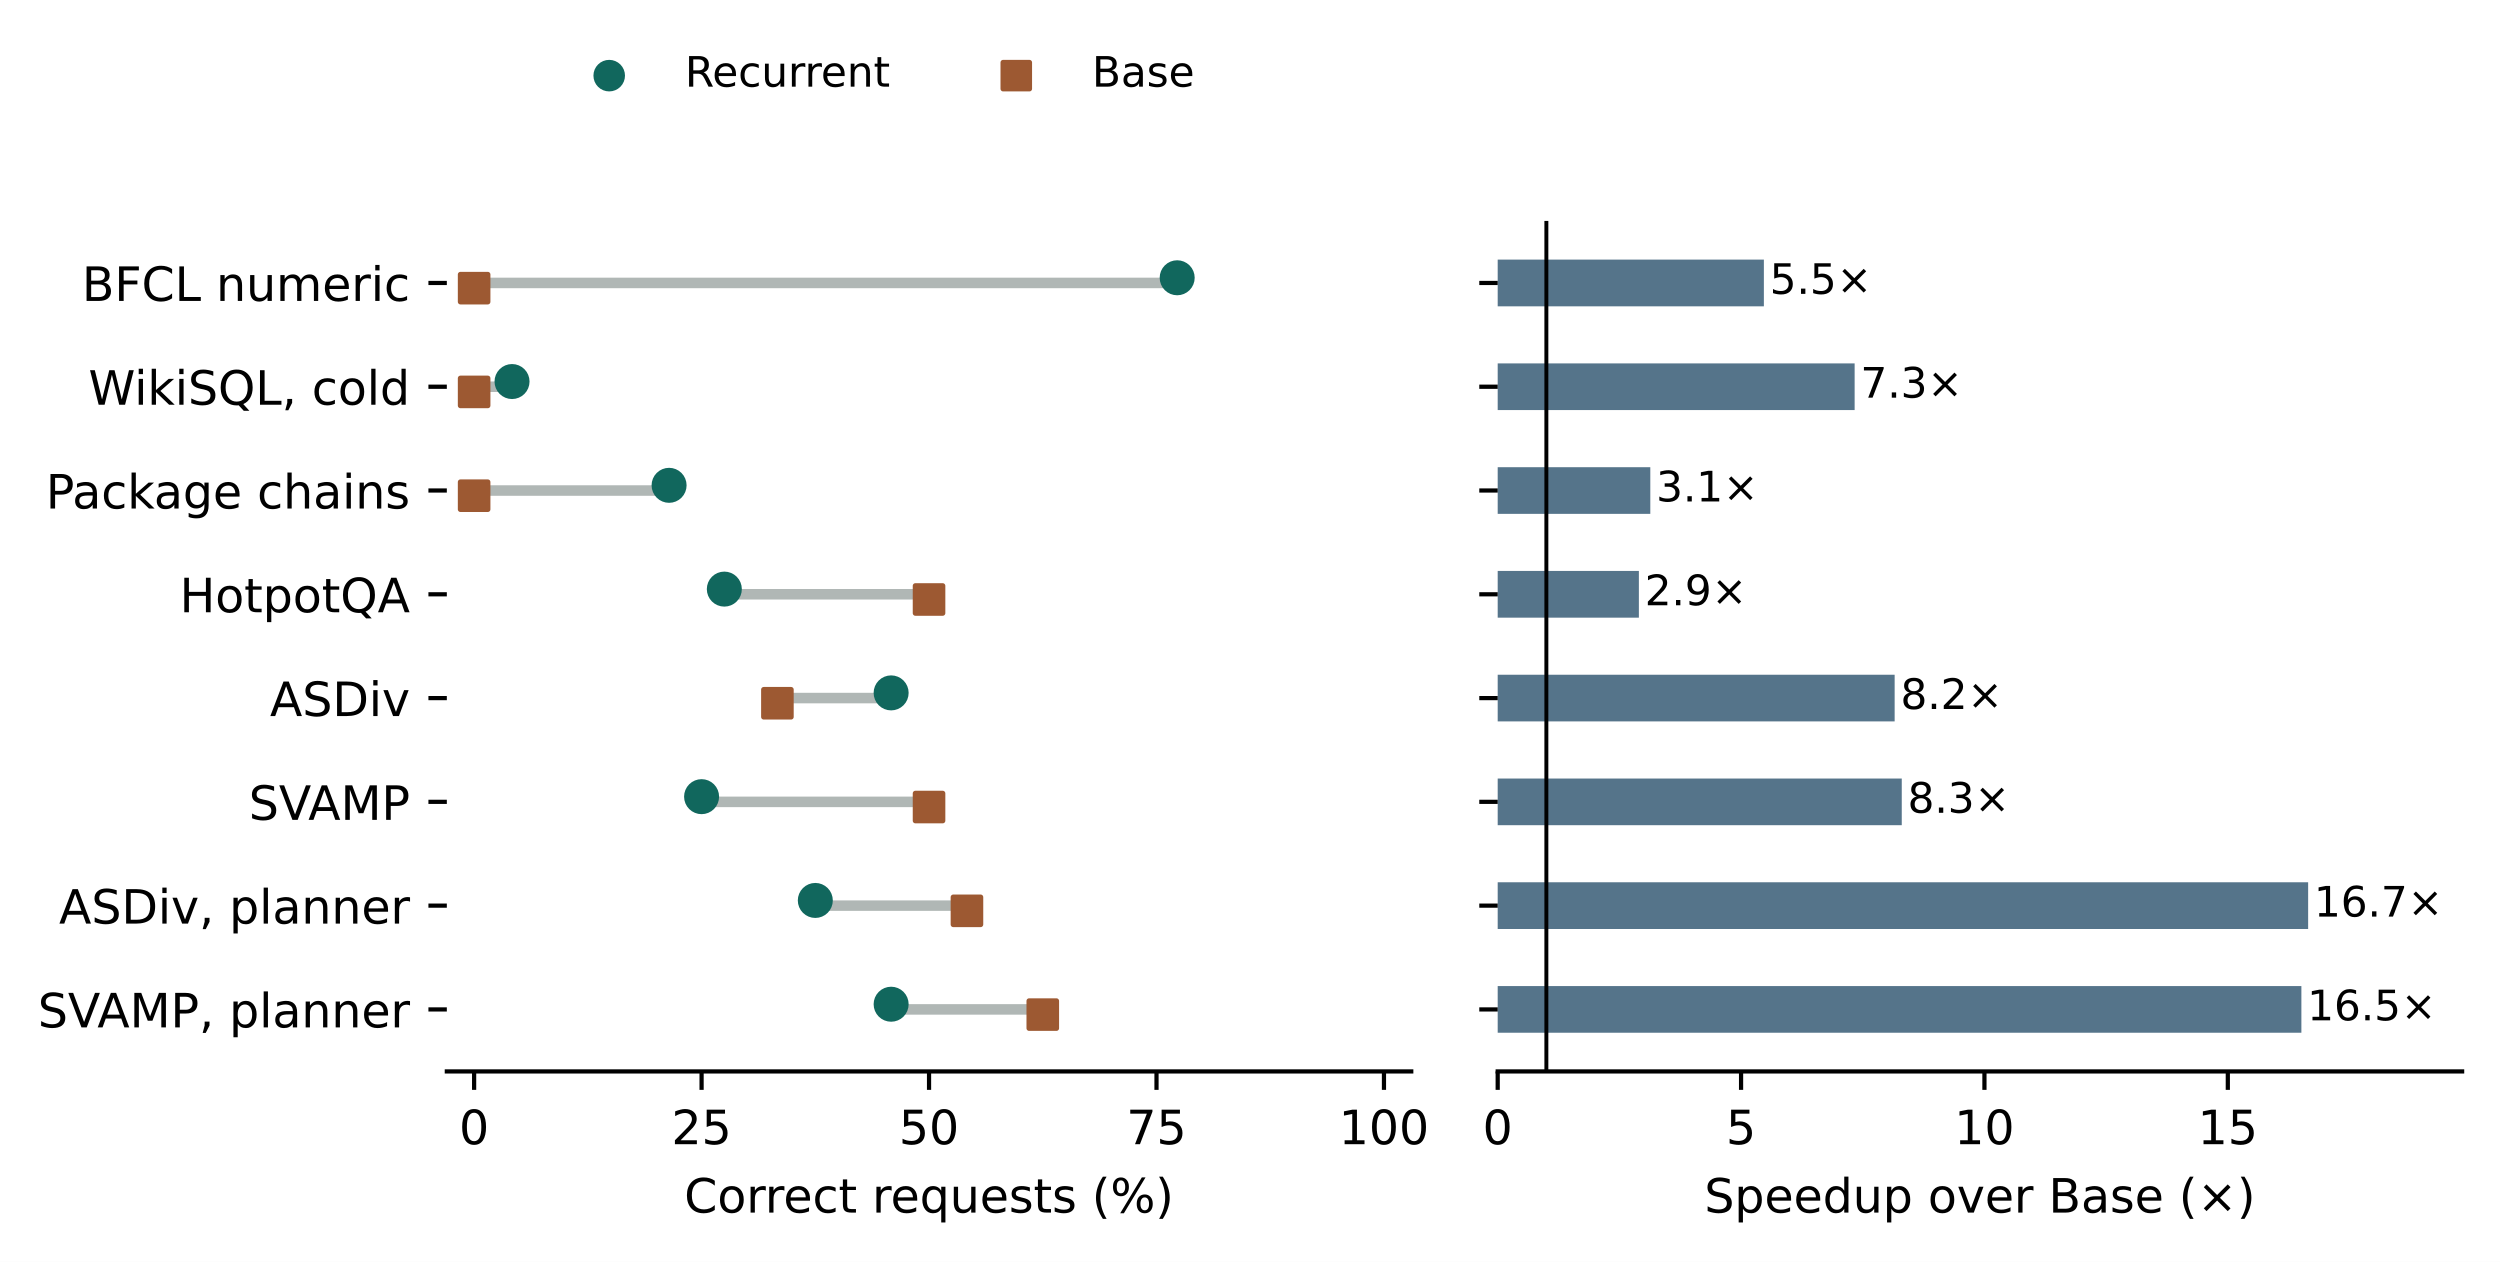
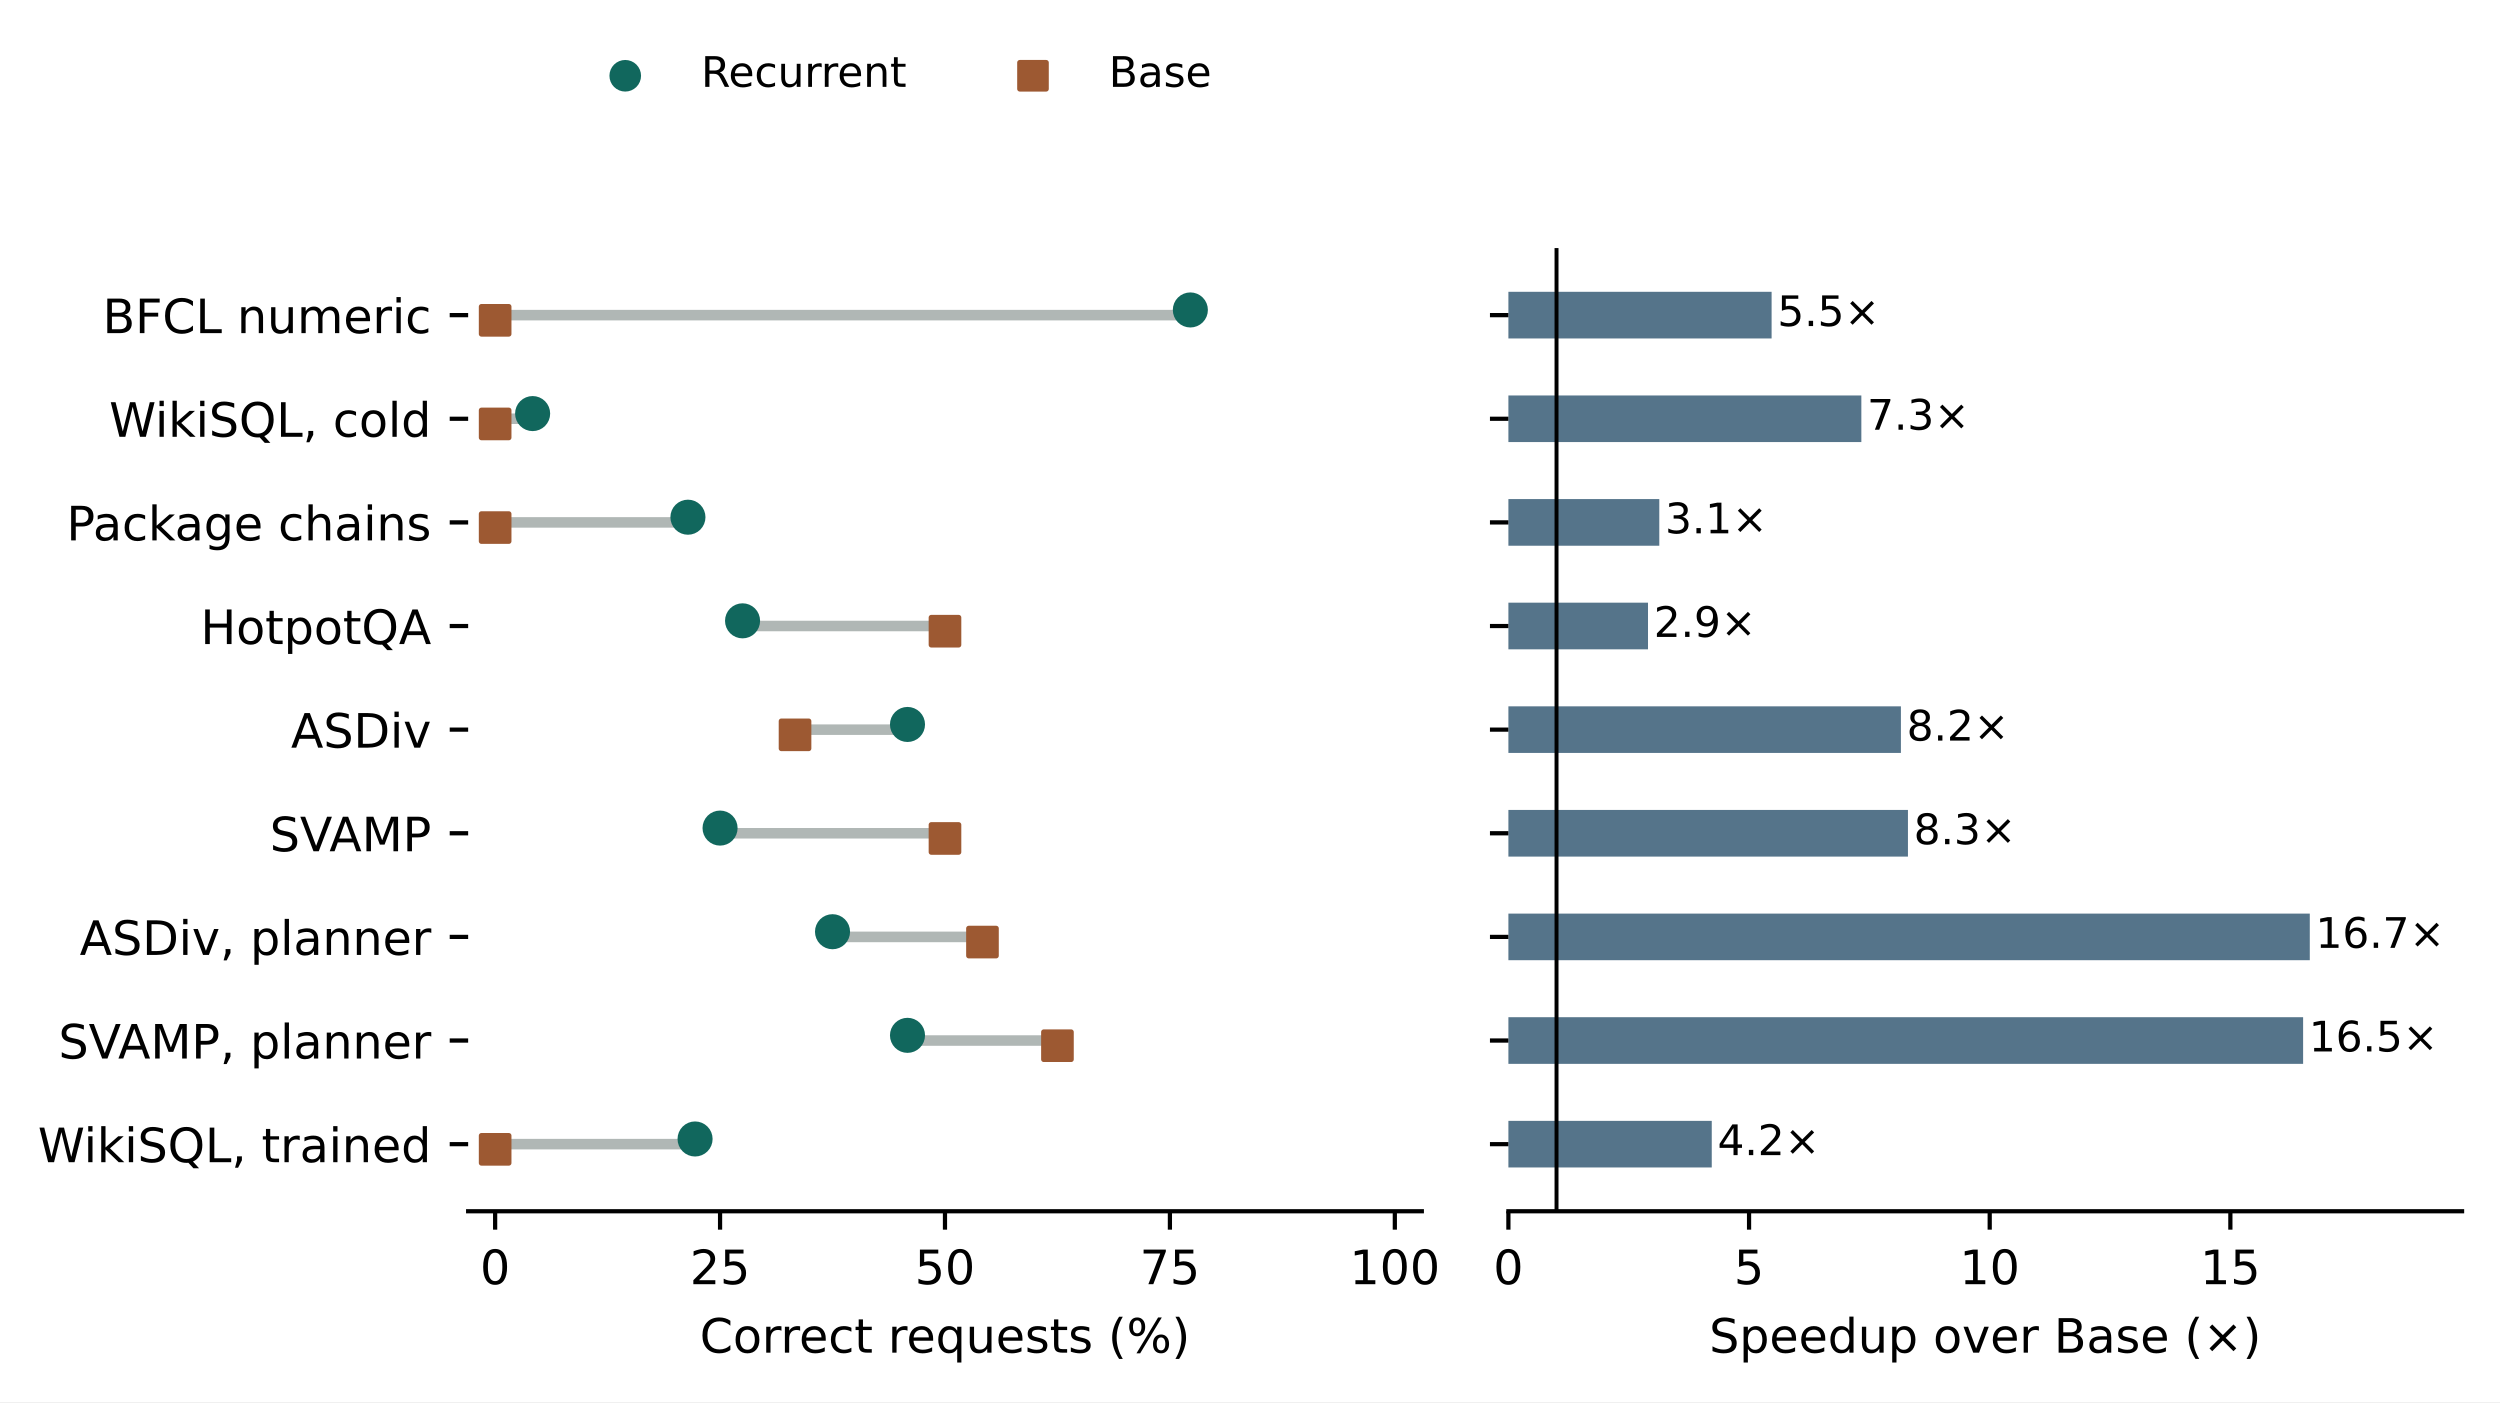
- <svg xmlns="http://www.w3.org/2000/svg" xmlns:xlink="http://www.w3.org/1999/xlink" width="475.232pt" height="239.87pt" viewBox="0 0 475.232 239.87" version="1.1">
+ <svg xmlns="http://www.w3.org/2000/svg" xmlns:xlink="http://www.w3.org/1999/xlink" width="474.448pt" height="266.072pt" viewBox="0 0 474.448 266.072" version="1.1">
  <defs>
    <style type="text/css">*{stroke-linejoin: round; stroke-linecap: butt}</style>
  </defs>
  <g id="figure_1">
    <g id="patch_1">
-       <path d="M 0 239.87  L 475.232 239.87  L 475.232 0  L 0 0  z " style="fill: #ffffff" />
+       <path d="M 0 266.072  L 474.448 266.072  L 474.448 0  L 0 0  z " style="fill: #ffffff" />
    </g>
    <g id="axes_1">
      <g id="patch_2">
-         <path d="M 84.939 203.67  L 268.27 203.67  L 268.27 42.001  L 84.939 42.001  z " style="fill: #ffffff" />
+         <path d="M 88.845 229.871  L 269.831 229.871  L 269.831 47.072  L 88.845 47.072  z " style="fill: #ffffff" />
      </g>
      <g id="PathCollection_1" />
      <g id="PathCollection_2" />
      <g id="matplotlib.axis_1">
        <g id="xtick_1">
          <g id="line2d_1">
            <defs>
              <path id="m80cf2e9eaa" d="M 0 0  L 0 3.5  " style="stroke: #000000; stroke-width: 0.8" />
            </defs>
            <g>
-               <use xlink:href="#m80cf2e9eaa" x="90.127" y="203.67" style="stroke: #000000; stroke-width: 0.8" />
+               <use xlink:href="#m80cf2e9eaa" x="93.967" y="229.871" style="stroke: #000000; stroke-width: 0.8" />
            </g>
          </g>
          <g id="text_1">
-             <text style="font-size: 9px; font-family: 'DejaVu Sans'; text-anchor: middle" x="90.127" y="217.508" transform="rotate(-0 90.12722 217.5076)">0</text>
+             <text style="font-size: 9px; font-family: 'DejaVu Sans'; text-anchor: middle" x="93.967" y="243.709" transform="rotate(-0 93.9674 243.7088)">0</text>
          </g>
        </g>
        <g id="xtick_2">
          <g id="line2d_2">
            <g>
-               <use xlink:href="#m80cf2e9eaa" x="133.366" y="203.67" style="stroke: #000000; stroke-width: 0.8" />
+               <use xlink:href="#m80cf2e9eaa" x="136.653" y="229.871" style="stroke: #000000; stroke-width: 0.8" />
            </g>
          </g>
          <g id="text_2">
-             <text style="font-size: 9px; font-family: 'DejaVu Sans'; text-anchor: middle" x="133.366" y="217.508" transform="rotate(-0 133.3658 217.5076)">25</text>
+             <text style="font-size: 9px; font-family: 'DejaVu Sans'; text-anchor: middle" x="136.653" y="243.709" transform="rotate(-0 136.6528 243.7088)">25</text>
          </g>
        </g>
        <g id="xtick_3">
          <g id="line2d_3">
            <g>
-               <use xlink:href="#m80cf2e9eaa" x="176.604" y="203.67" style="stroke: #000000; stroke-width: 0.8" />
+               <use xlink:href="#m80cf2e9eaa" x="179.338" y="229.871" style="stroke: #000000; stroke-width: 0.8" />
            </g>
          </g>
          <g id="text_3">
-             <text style="font-size: 9px; font-family: 'DejaVu Sans'; text-anchor: middle" x="176.604" y="217.508" transform="rotate(-0 176.6044 217.5076)">50</text>
+             <text style="font-size: 9px; font-family: 'DejaVu Sans'; text-anchor: middle" x="179.338" y="243.709" transform="rotate(-0 179.3382 243.7088)">50</text>
          </g>
        </g>
        <g id="xtick_4">
          <g id="line2d_4">
            <g>
-               <use xlink:href="#m80cf2e9eaa" x="219.843" y="203.67" style="stroke: #000000; stroke-width: 0.8" />
+               <use xlink:href="#m80cf2e9eaa" x="222.024" y="229.871" style="stroke: #000000; stroke-width: 0.8" />
            </g>
          </g>
          <g id="text_4">
-             <text style="font-size: 9px; font-family: 'DejaVu Sans'; text-anchor: middle" x="219.843" y="217.508" transform="rotate(-0 219.843 217.5076)">75</text>
+             <text style="font-size: 9px; font-family: 'DejaVu Sans'; text-anchor: middle" x="222.024" y="243.709" transform="rotate(-0 222.0235 243.7088)">75</text>
          </g>
        </g>
        <g id="xtick_5">
          <g id="line2d_5">
            <g>
-               <use xlink:href="#m80cf2e9eaa" x="263.082" y="203.67" style="stroke: #000000; stroke-width: 0.8" />
+               <use xlink:href="#m80cf2e9eaa" x="264.709" y="229.871" style="stroke: #000000; stroke-width: 0.8" />
            </g>
          </g>
          <g id="text_5">
-             <text style="font-size: 9px; font-family: 'DejaVu Sans'; text-anchor: middle" x="263.082" y="217.508" transform="rotate(-0 263.0816 217.5076)">100</text>
+             <text style="font-size: 9px; font-family: 'DejaVu Sans'; text-anchor: middle" x="264.709" y="243.709" transform="rotate(-0 264.7089 243.7088)">100</text>
          </g>
        </g>
        <g id="text_6">
-           <text style="font-size: 9px; font-family: 'DejaVu Sans'; text-anchor: middle" x="176.604" y="230.508" transform="rotate(-0 176.6044 230.5076)">Correct requests (%)</text>
+           <text style="font-size: 9px; font-family: 'DejaVu Sans'; text-anchor: middle" x="179.338" y="256.709" transform="rotate(-0 179.3382 256.7088)">Correct requests (%)</text>
        </g>
      </g>
      <g id="matplotlib.axis_2">
        <g id="ytick_1">
          <g id="line2d_6">
            <defs>
              <path id="m7516edb244" d="M 0 0  L -3.5 0  " style="stroke: #000000; stroke-width: 0.8" />
            </defs>
            <g>
-               <use xlink:href="#m7516edb244" x="84.939" y="53.788" style="stroke: #000000; stroke-width: 0.8" />
+               <use xlink:href="#m7516edb244" x="88.845" y="59.806" style="stroke: #000000; stroke-width: 0.8" />
            </g>
          </g>
          <g id="text_7">
-             <text style="font-size: 9px; font-family: 'DejaVu Sans'; text-anchor: end" x="77.939" y="57.207" transform="rotate(-0 77.93859 57.20723)">BFCL numeric</text>
+             <text style="font-size: 9px; font-family: 'DejaVu Sans'; text-anchor: end" x="81.845" y="63.225" transform="rotate(-0 81.84516 63.22507)">BFCL numeric</text>
          </g>
        </g>
        <g id="ytick_2">
          <g id="line2d_7">
            <g>
-               <use xlink:href="#m7516edb244" x="84.939" y="73.516" style="stroke: #000000; stroke-width: 0.8" />
+               <use xlink:href="#m7516edb244" x="88.845" y="79.472" style="stroke: #000000; stroke-width: 0.8" />
            </g>
          </g>
          <g id="text_8">
-             <text style="font-size: 9px; font-family: 'DejaVu Sans'; text-anchor: end" x="77.939" y="76.935" transform="rotate(-0 77.93859 76.93501)">WikiSQL, cold</text>
+             <text style="font-size: 9px; font-family: 'DejaVu Sans'; text-anchor: end" x="81.845" y="82.891" transform="rotate(-0 81.84516 82.89146)">WikiSQL, cold</text>
          </g>
        </g>
        <g id="ytick_3">
          <g id="line2d_8">
            <g>
-               <use xlink:href="#m7516edb244" x="84.939" y="93.243" style="stroke: #000000; stroke-width: 0.8" />
+               <use xlink:href="#m7516edb244" x="88.845" y="99.139" style="stroke: #000000; stroke-width: 0.8" />
            </g>
          </g>
          <g id="text_9">
-             <text style="font-size: 9px; font-family: 'DejaVu Sans'; text-anchor: end" x="77.939" y="96.663" transform="rotate(-0 77.93859 96.66278)">Package chains</text>
+             <text style="font-size: 9px; font-family: 'DejaVu Sans'; text-anchor: end" x="81.845" y="102.558" transform="rotate(-0 81.84516 102.5579)">Package chains</text>
          </g>
        </g>
        <g id="ytick_4">
          <g id="line2d_9">
            <g>
-               <use xlink:href="#m7516edb244" x="84.939" y="112.971" style="stroke: #000000; stroke-width: 0.8" />
+               <use xlink:href="#m7516edb244" x="88.845" y="118.805" style="stroke: #000000; stroke-width: 0.8" />
            </g>
          </g>
          <g id="text_10">
-             <text style="font-size: 9px; font-family: 'DejaVu Sans'; text-anchor: end" x="77.939" y="116.39" transform="rotate(-0 77.93859 116.3902)">HotpotQA</text>
+             <text style="font-size: 9px; font-family: 'DejaVu Sans'; text-anchor: end" x="81.845" y="122.224" transform="rotate(-0 81.84516 122.2239)">HotpotQA</text>
          </g>
        </g>
        <g id="ytick_5">
          <g id="line2d_10">
            <g>
-               <use xlink:href="#m7516edb244" x="84.939" y="132.699" style="stroke: #000000; stroke-width: 0.8" />
+               <use xlink:href="#m7516edb244" x="88.845" y="138.471" style="stroke: #000000; stroke-width: 0.8" />
            </g>
          </g>
          <g id="text_11">
-             <text style="font-size: 9px; font-family: 'DejaVu Sans'; text-anchor: end" x="77.939" y="136.118" transform="rotate(-0 77.93859 136.1183)">ASDiv</text>
+             <text style="font-size: 9px; font-family: 'DejaVu Sans'; text-anchor: end" x="81.845" y="141.891" transform="rotate(-0 81.84516 141.8906)">ASDiv</text>
          </g>
        </g>
        <g id="ytick_6">
          <g id="line2d_11">
            <g>
-               <use xlink:href="#m7516edb244" x="84.939" y="152.427" style="stroke: #000000; stroke-width: 0.8" />
+               <use xlink:href="#m7516edb244" x="88.845" y="158.138" style="stroke: #000000; stroke-width: 0.8" />
            </g>
          </g>
          <g id="text_12">
-             <text style="font-size: 9px; font-family: 'DejaVu Sans'; text-anchor: end" x="77.939" y="155.846" transform="rotate(-0 77.93859 155.8458)">SVAMP</text>
+             <text style="font-size: 9px; font-family: 'DejaVu Sans'; text-anchor: end" x="81.845" y="161.557" transform="rotate(-0 81.84516 161.5567)">SVAMP</text>
          </g>
        </g>
        <g id="ytick_7">
          <g id="line2d_12">
            <g>
-               <use xlink:href="#m7516edb244" x="84.939" y="172.155" style="stroke: #000000; stroke-width: 0.8" />
+               <use xlink:href="#m7516edb244" x="88.845" y="177.804" style="stroke: #000000; stroke-width: 0.8" />
            </g>
          </g>
          <g id="text_13">
-             <text style="font-size: 9px; font-family: 'DejaVu Sans'; text-anchor: end" x="77.939" y="175.574" transform="rotate(-0 77.93859 175.5739)">ASDiv, planner</text>
+             <text style="font-size: 9px; font-family: 'DejaVu Sans'; text-anchor: end" x="81.845" y="181.223" transform="rotate(-0 81.84516 181.2234)">ASDiv, planner</text>
          </g>
        </g>
        <g id="ytick_8">
          <g id="line2d_13">
            <g>
-               <use xlink:href="#m7516edb244" x="84.939" y="191.882" style="stroke: #000000; stroke-width: 0.8" />
+               <use xlink:href="#m7516edb244" x="88.845" y="197.471" style="stroke: #000000; stroke-width: 0.8" />
            </g>
          </g>
          <g id="text_14">
-             <text style="font-size: 9px; font-family: 'DejaVu Sans'; text-anchor: end" x="77.939" y="195.302" transform="rotate(-0 77.93859 195.3017)">SVAMP, planner</text>
-           </g>
-         </g>
-       </g>
-       <g id="line2d_14">
-         <path d="M 90.127 53.788  L 223.774 53.788  " clip-path="url(#p266a8bc861)" style="fill: none; stroke: #b0b7b5; stroke-width: 2; stroke-linecap: square" />
+             <text style="font-size: 9px; font-family: 'DejaVu Sans'; text-anchor: end" x="81.845" y="200.89" transform="rotate(-0 81.84516 200.8898)">SVAMP, planner</text>
+           </g>
+         </g>
+         <g id="ytick_9">
+           <g id="line2d_14">
+             <g>
+               <use xlink:href="#m7516edb244" x="88.845" y="217.137" style="stroke: #000000; stroke-width: 0.8" />
+             </g>
+           </g>
+           <g id="text_15">
+             <text style="font-size: 9px; font-family: 'DejaVu Sans'; text-anchor: end" x="81.845" y="220.556" transform="rotate(-0 81.84516 220.5562)">WikiSQL, trained</text>
+           </g>
+         </g>
+       </g>
+       <g id="line2d_15">
+         <path d="M 93.967 59.806  L 225.904 59.806  " clip-path="url(#p2c9537d138)" style="fill: none; stroke: #b0b7b5; stroke-width: 2; stroke-linecap: square" />
      </g>
      <g id="PathCollection_3">
        <defs>
          <path id="m2d1a14bb05" d="M -2.598 2.598  L 2.598 2.598  L 2.598 -2.598  L -2.598 -2.598  z " style="stroke: #9d5932" />
        </defs>
-         <g clip-path="url(#p266a8bc861)">
-           <use xlink:href="#m2d1a14bb05" x="90.127" y="54.774" style="fill: #9d5932; stroke: #9d5932" />
+         <g clip-path="url(#p2c9537d138)">
+           <use xlink:href="#m2d1a14bb05" x="93.967" y="60.789" style="fill: #9d5932; stroke: #9d5932" />
        </g>
      </g>
      <g id="PathCollection_4">
        <defs>
          <path id="m99a17aba36" d="M 0 2.828  C 0.75 2.828 1.47 2.53 2 2  C 2.53 1.47 2.828 0.75 2.828 0  C 2.828 -0.75 2.53 -1.47 2 -2  C 1.47 -2.53 0.75 -2.828 0 -2.828  C -0.75 -2.828 -1.47 -2.53 -2 -2  C -2.53 -1.47 -2.828 -0.75 -2.828 0  C -2.828 0.75 -2.53 1.47 -2 2  C -1.47 2.53 -0.75 2.828 0 2.828  z " style="stroke: #11675d" />
        </defs>
-         <g clip-path="url(#p266a8bc861)">
-           <use xlink:href="#m99a17aba36" x="223.774" y="52.802" style="fill: #11675d; stroke: #11675d" />
-         </g>
-       </g>
-       <g id="line2d_15">
-         <path d="M 90.127 73.516  L 97.334 73.516  " clip-path="url(#p266a8bc861)" style="fill: none; stroke: #b0b7b5; stroke-width: 2; stroke-linecap: square" />
+         <g clip-path="url(#p2c9537d138)">
+           <use xlink:href="#m99a17aba36" x="225.904" y="58.822" style="fill: #11675d; stroke: #11675d" />
+         </g>
+       </g>
+       <g id="line2d_16">
+         <path d="M 93.967 79.472  L 101.082 79.472  " clip-path="url(#p2c9537d138)" style="fill: none; stroke: #b0b7b5; stroke-width: 2; stroke-linecap: square" />
      </g>
      <g id="PathCollection_5">
-         <g clip-path="url(#p266a8bc861)">
-           <use xlink:href="#m2d1a14bb05" x="90.127" y="74.502" style="fill: #9d5932; stroke: #9d5932" />
+         <g clip-path="url(#p2c9537d138)">
+           <use xlink:href="#m2d1a14bb05" x="93.967" y="80.455" style="fill: #9d5932; stroke: #9d5932" />
        </g>
      </g>
      <g id="PathCollection_6">
-         <g clip-path="url(#p266a8bc861)">
-           <use xlink:href="#m99a17aba36" x="97.334" y="72.529" style="fill: #11675d; stroke: #11675d" />
-         </g>
-       </g>
-       <g id="line2d_16">
-         <path d="M 90.127 93.243  L 127.189 93.243  " clip-path="url(#p266a8bc861)" style="fill: none; stroke: #b0b7b5; stroke-width: 2; stroke-linecap: square" />
+         <g clip-path="url(#p2c9537d138)">
+           <use xlink:href="#m99a17aba36" x="101.082" y="78.489" style="fill: #11675d; stroke: #11675d" />
+         </g>
+       </g>
+       <g id="line2d_17">
+         <path d="M 93.967 99.139  L 130.555 99.139  " clip-path="url(#p2c9537d138)" style="fill: none; stroke: #b0b7b5; stroke-width: 2; stroke-linecap: square" />
      </g>
      <g id="PathCollection_7">
-         <g clip-path="url(#p266a8bc861)">
-           <use xlink:href="#m2d1a14bb05" x="90.127" y="94.23" style="fill: #9d5932; stroke: #9d5932" />
+         <g clip-path="url(#p2c9537d138)">
+           <use xlink:href="#m2d1a14bb05" x="93.967" y="100.122" style="fill: #9d5932; stroke: #9d5932" />
        </g>
      </g>
      <g id="PathCollection_8">
-         <g clip-path="url(#p266a8bc861)">
-           <use xlink:href="#m99a17aba36" x="127.189" y="92.257" style="fill: #11675d; stroke: #11675d" />
-         </g>
-       </g>
-       <g id="line2d_17">
-         <path d="M 176.604 112.971  L 137.69 112.971  " clip-path="url(#p266a8bc861)" style="fill: none; stroke: #b0b7b5; stroke-width: 2; stroke-linecap: square" />
+         <g clip-path="url(#p2c9537d138)">
+           <use xlink:href="#m99a17aba36" x="130.555" y="98.155" style="fill: #11675d; stroke: #11675d" />
+         </g>
+       </g>
+       <g id="line2d_18">
+         <path d="M 179.338 118.805  L 140.921 118.805  " clip-path="url(#p2c9537d138)" style="fill: none; stroke: #b0b7b5; stroke-width: 2; stroke-linecap: square" />
      </g>
      <g id="PathCollection_9">
-         <g clip-path="url(#p266a8bc861)">
-           <use xlink:href="#m2d1a14bb05" x="176.604" y="113.958" style="fill: #9d5932; stroke: #9d5932" />
+         <g clip-path="url(#p2c9537d138)">
+           <use xlink:href="#m2d1a14bb05" x="179.338" y="119.788" style="fill: #9d5932; stroke: #9d5932" />
        </g>
      </g>
      <g id="PathCollection_10">
-         <g clip-path="url(#p266a8bc861)">
-           <use xlink:href="#m99a17aba36" x="137.69" y="111.985" style="fill: #11675d; stroke: #11675d" />
-         </g>
-       </g>
-       <g id="line2d_18">
-         <path d="M 147.779 132.699  L 169.398 132.699  " clip-path="url(#p266a8bc861)" style="fill: none; stroke: #b0b7b5; stroke-width: 2; stroke-linecap: square" />
+         <g clip-path="url(#p2c9537d138)">
+           <use xlink:href="#m99a17aba36" x="140.921" y="117.822" style="fill: #11675d; stroke: #11675d" />
+         </g>
+       </g>
+       <g id="line2d_19">
+         <path d="M 150.881 138.471  L 172.224 138.471  " clip-path="url(#p2c9537d138)" style="fill: none; stroke: #b0b7b5; stroke-width: 2; stroke-linecap: square" />
      </g>
      <g id="PathCollection_11">
-         <g clip-path="url(#p266a8bc861)">
-           <use xlink:href="#m2d1a14bb05" x="147.779" y="133.685" style="fill: #9d5932; stroke: #9d5932" />
+         <g clip-path="url(#p2c9537d138)">
+           <use xlink:href="#m2d1a14bb05" x="150.881" y="139.455" style="fill: #9d5932; stroke: #9d5932" />
        </g>
      </g>
      <g id="PathCollection_12">
-         <g clip-path="url(#p266a8bc861)">
-           <use xlink:href="#m99a17aba36" x="169.398" y="131.713" style="fill: #11675d; stroke: #11675d" />
-         </g>
-       </g>
-       <g id="line2d_19">
-         <path d="M 176.604 152.427  L 133.366 152.427  " clip-path="url(#p266a8bc861)" style="fill: none; stroke: #b0b7b5; stroke-width: 2; stroke-linecap: square" />
+         <g clip-path="url(#p2c9537d138)">
+           <use xlink:href="#m99a17aba36" x="172.224" y="137.488" style="fill: #11675d; stroke: #11675d" />
+         </g>
+       </g>
+       <g id="line2d_20">
+         <path d="M 179.338 158.138  L 136.653 158.138  " clip-path="url(#p2c9537d138)" style="fill: none; stroke: #b0b7b5; stroke-width: 2; stroke-linecap: square" />
      </g>
      <g id="PathCollection_13">
-         <g clip-path="url(#p266a8bc861)">
-           <use xlink:href="#m2d1a14bb05" x="176.604" y="153.413" style="fill: #9d5932; stroke: #9d5932" />
+         <g clip-path="url(#p2c9537d138)">
+           <use xlink:href="#m2d1a14bb05" x="179.338" y="159.121" style="fill: #9d5932; stroke: #9d5932" />
        </g>
      </g>
      <g id="PathCollection_14">
-         <g clip-path="url(#p266a8bc861)">
-           <use xlink:href="#m99a17aba36" x="133.366" y="151.44" style="fill: #11675d; stroke: #11675d" />
-         </g>
-       </g>
-       <g id="line2d_20">
-         <path d="M 183.811 172.155  L 154.985 172.155  " clip-path="url(#p266a8bc861)" style="fill: none; stroke: #b0b7b5; stroke-width: 2; stroke-linecap: square" />
+         <g clip-path="url(#p2c9537d138)">
+           <use xlink:href="#m99a17aba36" x="136.653" y="157.154" style="fill: #11675d; stroke: #11675d" />
+         </g>
+       </g>
+       <g id="line2d_21">
+         <path d="M 186.452 177.804  L 157.995 177.804  " clip-path="url(#p2c9537d138)" style="fill: none; stroke: #b0b7b5; stroke-width: 2; stroke-linecap: square" />
      </g>
      <g id="PathCollection_15">
-         <g clip-path="url(#p266a8bc861)">
-           <use xlink:href="#m2d1a14bb05" x="183.811" y="173.141" style="fill: #9d5932; stroke: #9d5932" />
+         <g clip-path="url(#p2c9537d138)">
+           <use xlink:href="#m2d1a14bb05" x="186.452" y="178.787" style="fill: #9d5932; stroke: #9d5932" />
        </g>
      </g>
      <g id="PathCollection_16">
-         <g clip-path="url(#p266a8bc861)">
-           <use xlink:href="#m99a17aba36" x="154.985" y="171.168" style="fill: #11675d; stroke: #11675d" />
-         </g>
-       </g>
-       <g id="line2d_21">
-         <path d="M 198.224 191.882  L 169.398 191.882  " clip-path="url(#p266a8bc861)" style="fill: none; stroke: #b0b7b5; stroke-width: 2; stroke-linecap: square" />
+         <g clip-path="url(#p2c9537d138)">
+           <use xlink:href="#m99a17aba36" x="157.995" y="176.821" style="fill: #11675d; stroke: #11675d" />
+         </g>
+       </g>
+       <g id="line2d_22">
+         <path d="M 200.681 197.471  L 172.224 197.471  " clip-path="url(#p2c9537d138)" style="fill: none; stroke: #b0b7b5; stroke-width: 2; stroke-linecap: square" />
      </g>
      <g id="PathCollection_17">
-         <g clip-path="url(#p266a8bc861)">
-           <use xlink:href="#m2d1a14bb05" x="198.224" y="192.869" style="fill: #9d5932; stroke: #9d5932" />
+         <g clip-path="url(#p2c9537d138)">
+           <use xlink:href="#m2d1a14bb05" x="200.681" y="198.454" style="fill: #9d5932; stroke: #9d5932" />
        </g>
      </g>
      <g id="PathCollection_18">
-         <g clip-path="url(#p266a8bc861)">
-           <use xlink:href="#m99a17aba36" x="169.398" y="190.896" style="fill: #11675d; stroke: #11675d" />
+         <g clip-path="url(#p2c9537d138)">
+           <use xlink:href="#m99a17aba36" x="172.224" y="196.487" style="fill: #11675d; stroke: #11675d" />
+         </g>
+       </g>
+       <g id="line2d_23">
+         <path d="M 93.967 217.137  L 131.91 217.137  " clip-path="url(#p2c9537d138)" style="fill: none; stroke: #b0b7b5; stroke-width: 2; stroke-linecap: square" />
+       </g>
+       <g id="PathCollection_19">
+         <g clip-path="url(#p2c9537d138)">
+           <use xlink:href="#m2d1a14bb05" x="93.967" y="218.12" style="fill: #9d5932; stroke: #9d5932" />
+         </g>
+       </g>
+       <g id="PathCollection_20">
+         <g clip-path="url(#p2c9537d138)">
+           <use xlink:href="#m99a17aba36" x="131.91" y="216.154" style="fill: #11675d; stroke: #11675d" />
        </g>
      </g>
      <g id="patch_3">
-         <path d="M 84.939 203.67  L 268.27 203.67  " style="fill: none; stroke: #000000; stroke-width: 0.8; stroke-linejoin: miter; stroke-linecap: square" />
+         <path d="M 88.845 229.871  L 269.831 229.871  " style="fill: none; stroke: #000000; stroke-width: 0.8; stroke-linejoin: miter; stroke-linecap: square" />
      </g>
      <g id="legend_1">
-         <g id="PathCollection_19">
+         <g id="PathCollection_21">
          <defs>
            <path id="m02ac84ce61" d="M 0 2.5  C 0.663 2.5 1.299 2.237 1.768 1.768  C 2.237 1.299 2.5 0.663 2.5 0  C 2.5 -0.663 2.237 -1.299 1.768 -1.768  C 1.299 -2.237 0.663 -2.5 0 -2.5  C -0.663 -2.5 -1.299 -2.237 -1.768 -1.768  C -2.237 -1.299 -2.5 -0.663 -2.5 0  C -2.5 0.663 -2.237 1.299 -1.768 1.768  C -1.299 2.237 -0.663 2.5 0 2.5  z " style="stroke: #11675d" />
          </defs>
          <g>
-             <use xlink:href="#m02ac84ce61" x="115.807" y="14.379" style="fill: #11675d; stroke: #11675d" />
-           </g>
-         </g>
-         <g id="text_15">
-           <text style="font-size: 8px; font-family: 'DejaVu Sans'; text-anchor: start" x="130.207" y="16.479" transform="rotate(-0 130.2066 16.47875)">Recurrent</text>
-         </g>
-         <g id="PathCollection_20">
+             <use xlink:href="#m02ac84ce61" x="118.658" y="14.379" style="fill: #11675d; stroke: #11675d" />
+           </g>
+         </g>
+         <g id="text_16">
+           <text style="font-size: 8px; font-family: 'DejaVu Sans'; text-anchor: start" x="133.058" y="16.479" transform="rotate(-0 133.0576 16.47875)">Recurrent</text>
+         </g>
+         <g id="PathCollection_22">
          <defs>
            <path id="m035273f92f" d="M -2.5 2.5  L 2.5 2.5  L 2.5 -2.5  L -2.5 -2.5  z " style="stroke: #9d5932" />
          </defs>
          <g>
-             <use xlink:href="#m035273f92f" x="193.188" y="14.379" style="fill: #9d5932; stroke: #9d5932" />
-           </g>
-         </g>
-         <g id="text_16">
-           <text style="font-size: 8px; font-family: 'DejaVu Sans'; text-anchor: start" x="207.588" y="16.479" transform="rotate(-0 207.5878 16.47875)">Base</text>
+             <use xlink:href="#m035273f92f" x="196.039" y="14.379" style="fill: #9d5932; stroke: #9d5932" />
+           </g>
+         </g>
+         <g id="text_17">
+           <text style="font-size: 8px; font-family: 'DejaVu Sans'; text-anchor: start" x="210.439" y="16.479" transform="rotate(-0 210.4389 16.47875)">Base</text>
        </g>
      </g>
    </g>
    <g id="axes_2">
      <g id="patch_4">
-         <path d="M 284.701 203.67  L 468.032 203.67  L 468.032 42.001  L 284.701 42.001  z " style="fill: #ffffff" />
+         <path d="M 286.262 229.871  L 467.248 229.871  L 467.248 47.072  L 286.262 47.072  z " style="fill: #ffffff" />
      </g>
      <g id="patch_5">
-         <path d="M 284.701 49.349  L 335.3 49.349  L 335.3 58.227  L 284.701 58.227  z " clip-path="url(#pab683f8ed5)" style="fill: #55748a" />
+         <path d="M 286.262 55.381  L 336.214 55.381  L 336.214 64.231  L 286.262 64.231  z " clip-path="url(#pc7b2cb1470)" style="fill: #55748a" />
      </g>
      <g id="patch_6">
-         <path d="M 284.701 69.077  L 352.553 69.077  L 352.553 77.954  L 284.701 77.954  z " clip-path="url(#pab683f8ed5)" style="fill: #55748a" />
+         <path d="M 286.262 75.047  L 353.246 75.047  L 353.246 83.897  L 286.262 83.897  z " clip-path="url(#pc7b2cb1470)" style="fill: #55748a" />
      </g>
      <g id="patch_7">
-         <path d="M 284.701 88.805  L 313.711 88.805  L 313.711 97.682  L 284.701 97.682  z " clip-path="url(#pab683f8ed5)" style="fill: #55748a" />
+         <path d="M 286.262 94.714  L 314.901 94.714  L 314.901 103.563  L 286.262 103.563  z " clip-path="url(#pc7b2cb1470)" style="fill: #55748a" />
      </g>
      <g id="patch_8">
-         <path d="M 284.701 108.533  L 311.539 108.533  L 311.539 117.41  L 284.701 117.41  z " clip-path="url(#pab683f8ed5)" style="fill: #55748a" />
+         <path d="M 286.262 114.38  L 312.757 114.38  L 312.757 123.23  L 286.262 123.23  z " clip-path="url(#pc7b2cb1470)" style="fill: #55748a" />
      </g>
      <g id="patch_9">
-         <path d="M 284.701 128.26  L 360.159 128.26  L 360.159 137.138  L 284.701 137.138  z " clip-path="url(#pab683f8ed5)" style="fill: #55748a" />
+         <path d="M 286.262 134.046  L 360.754 134.046  L 360.754 142.896  L 286.262 142.896  z " clip-path="url(#pc7b2cb1470)" style="fill: #55748a" />
      </g>
      <g id="patch_10">
-         <path d="M 284.701 147.988  L 361.511 147.988  L 361.511 156.866  L 284.701 156.866  z " clip-path="url(#pab683f8ed5)" style="fill: #55748a" />
+         <path d="M 286.262 153.713  L 362.089 153.713  L 362.089 162.563  L 286.262 162.563  z " clip-path="url(#pc7b2cb1470)" style="fill: #55748a" />
      </g>
      <g id="patch_11">
-         <path d="M 284.701 167.716  L 438.761 167.716  L 438.761 176.593  L 284.701 176.593  z " clip-path="url(#pab683f8ed5)" style="fill: #55748a" />
+         <path d="M 286.262 173.379  L 438.351 173.379  L 438.351 182.229  L 286.262 182.229  z " clip-path="url(#pc7b2cb1470)" style="fill: #55748a" />
      </g>
      <g id="patch_12">
-         <path d="M 284.701 187.444  L 437.477 187.444  L 437.477 196.321  L 284.701 196.321  z " clip-path="url(#pab683f8ed5)" style="fill: #55748a" />
+         <path d="M 286.262 193.046  L 437.083 193.046  L 437.083 201.895  L 286.262 201.895  z " clip-path="url(#pc7b2cb1470)" style="fill: #55748a" />
+       </g>
+       <g id="patch_13">
+         <path d="M 286.262 212.712  L 324.856 212.712  L 324.856 221.562  L 286.262 221.562  z " clip-path="url(#pc7b2cb1470)" style="fill: #55748a" />
      </g>
      <g id="matplotlib.axis_3">
        <g id="xtick_6">
-           <g id="line2d_22">
-             <g>
-               <use xlink:href="#m80cf2e9eaa" x="284.701" y="203.67" style="stroke: #000000; stroke-width: 0.8" />
-             </g>
-           </g>
-           <g id="text_17">
-             <text style="font-size: 9px; font-family: 'DejaVu Sans'; text-anchor: middle" x="284.701" y="217.508" transform="rotate(-0 284.7007 217.5076)">0</text>
+           <g id="line2d_24">
+             <g>
+               <use xlink:href="#m80cf2e9eaa" x="286.262" y="229.871" style="stroke: #000000; stroke-width: 0.8" />
+             </g>
+           </g>
+           <g id="text_18">
+             <text style="font-size: 9px; font-family: 'DejaVu Sans'; text-anchor: middle" x="286.262" y="243.709" transform="rotate(-0 286.2616 243.7088)">0</text>
          </g>
        </g>
        <g id="xtick_7">
-           <g id="line2d_23">
-             <g>
-               <use xlink:href="#m80cf2e9eaa" x="330.964" y="203.67" style="stroke: #000000; stroke-width: 0.8" />
-             </g>
-           </g>
-           <g id="text_18">
-             <text style="font-size: 9px; font-family: 'DejaVu Sans'; text-anchor: middle" x="330.964" y="217.508" transform="rotate(-0 330.9645 217.5076)">5</text>
+           <g id="line2d_25">
+             <g>
+               <use xlink:href="#m80cf2e9eaa" x="331.934" y="229.871" style="stroke: #000000; stroke-width: 0.8" />
+             </g>
+           </g>
+           <g id="text_19">
+             <text style="font-size: 9px; font-family: 'DejaVu Sans'; text-anchor: middle" x="331.934" y="243.709" transform="rotate(-0 331.9335 243.7088)">5</text>
          </g>
        </g>
        <g id="xtick_8">
-           <g id="line2d_24">
-             <g>
-               <use xlink:href="#m80cf2e9eaa" x="377.228" y="203.67" style="stroke: #000000; stroke-width: 0.8" />
-             </g>
-           </g>
-           <g id="text_19">
-             <text style="font-size: 9px; font-family: 'DejaVu Sans'; text-anchor: middle" x="377.228" y="217.508" transform="rotate(-0 377.2283 217.5076)">10</text>
+           <g id="line2d_26">
+             <g>
+               <use xlink:href="#m80cf2e9eaa" x="377.605" y="229.871" style="stroke: #000000; stroke-width: 0.8" />
+             </g>
+           </g>
+           <g id="text_20">
+             <text style="font-size: 9px; font-family: 'DejaVu Sans'; text-anchor: middle" x="377.605" y="243.709" transform="rotate(-0 377.6054 243.7088)">10</text>
          </g>
        </g>
        <g id="xtick_9">
-           <g id="line2d_25">
-             <g>
-               <use xlink:href="#m80cf2e9eaa" x="423.492" y="203.67" style="stroke: #000000; stroke-width: 0.8" />
-             </g>
-           </g>
-           <g id="text_20">
-             <text style="font-size: 9px; font-family: 'DejaVu Sans'; text-anchor: middle" x="423.492" y="217.508" transform="rotate(-0 423.4921 217.5076)">15</text>
-           </g>
-         </g>
-         <g id="text_21">
-           <text style="font-size: 9px; font-family: 'DejaVu Sans'; text-anchor: middle" x="376.367" y="230.508" transform="rotate(-0 376.3665 230.5083)">Speedup over Base (×)</text>
+           <g id="line2d_27">
+             <g>
+               <use xlink:href="#m80cf2e9eaa" x="423.277" y="229.871" style="stroke: #000000; stroke-width: 0.8" />
+             </g>
+           </g>
+           <g id="text_21">
+             <text style="font-size: 9px; font-family: 'DejaVu Sans'; text-anchor: middle" x="423.277" y="243.709" transform="rotate(-0 423.2773 243.7088)">15</text>
+           </g>
+         </g>
+         <g id="text_22">
+           <text style="font-size: 9px; font-family: 'DejaVu Sans'; text-anchor: middle" x="376.755" y="256.709" transform="rotate(-0 376.7547 256.7095)">Speedup over Base (×)</text>
        </g>
      </g>
      <g id="matplotlib.axis_4">
-         <g id="ytick_9">
-           <g id="line2d_26">
-             <g>
-               <use xlink:href="#m7516edb244" x="284.701" y="53.788" style="stroke: #000000; stroke-width: 0.8" />
-             </g>
-           </g>
-         </g>
        <g id="ytick_10">
-           <g id="line2d_27">
-             <g>
-               <use xlink:href="#m7516edb244" x="284.701" y="73.516" style="stroke: #000000; stroke-width: 0.8" />
+           <g id="line2d_28">
+             <g>
+               <use xlink:href="#m7516edb244" x="286.262" y="59.806" style="stroke: #000000; stroke-width: 0.8" />
            </g>
          </g>
        </g>
        <g id="ytick_11">
-           <g id="line2d_28">
-             <g>
-               <use xlink:href="#m7516edb244" x="284.701" y="93.243" style="stroke: #000000; stroke-width: 0.8" />
+           <g id="line2d_29">
+             <g>
+               <use xlink:href="#m7516edb244" x="286.262" y="79.472" style="stroke: #000000; stroke-width: 0.8" />
            </g>
          </g>
        </g>
        <g id="ytick_12">
-           <g id="line2d_29">
-             <g>
-               <use xlink:href="#m7516edb244" x="284.701" y="112.971" style="stroke: #000000; stroke-width: 0.8" />
+           <g id="line2d_30">
+             <g>
+               <use xlink:href="#m7516edb244" x="286.262" y="99.139" style="stroke: #000000; stroke-width: 0.8" />
            </g>
          </g>
        </g>
        <g id="ytick_13">
-           <g id="line2d_30">
-             <g>
-               <use xlink:href="#m7516edb244" x="284.701" y="132.699" style="stroke: #000000; stroke-width: 0.8" />
+           <g id="line2d_31">
+             <g>
+               <use xlink:href="#m7516edb244" x="286.262" y="118.805" style="stroke: #000000; stroke-width: 0.8" />
            </g>
          </g>
        </g>
        <g id="ytick_14">
-           <g id="line2d_31">
-             <g>
-               <use xlink:href="#m7516edb244" x="284.701" y="152.427" style="stroke: #000000; stroke-width: 0.8" />
+           <g id="line2d_32">
+             <g>
+               <use xlink:href="#m7516edb244" x="286.262" y="138.471" style="stroke: #000000; stroke-width: 0.8" />
            </g>
          </g>
        </g>
        <g id="ytick_15">
-           <g id="line2d_32">
-             <g>
-               <use xlink:href="#m7516edb244" x="284.701" y="172.155" style="stroke: #000000; stroke-width: 0.8" />
+           <g id="line2d_33">
+             <g>
+               <use xlink:href="#m7516edb244" x="286.262" y="158.138" style="stroke: #000000; stroke-width: 0.8" />
            </g>
          </g>
        </g>
        <g id="ytick_16">
-           <g id="line2d_33">
-             <g>
-               <use xlink:href="#m7516edb244" x="284.701" y="191.882" style="stroke: #000000; stroke-width: 0.8" />
-             </g>
-           </g>
-         </g>
-       </g>
-       <g id="line2d_34">
-         <path d="M 293.953 203.67  L 293.953 42.001  " clip-path="url(#pab683f8ed5)" style="fill: none; stroke: #000000; stroke-width: 0.75; stroke-linecap: square" />
-       </g>
-       <g id="patch_13">
-         <path d="M 284.701 203.67  L 468.032 203.67  " style="fill: none; stroke: #000000; stroke-width: 0.8; stroke-linejoin: miter; stroke-linecap: square" />
-       </g>
-       <g id="text_22">
-         <text style="font-size: 8px; font-family: 'DejaVu Sans'; text-anchor: start" x="336.41" y="55.866" transform="rotate(-0 336.4104 55.86606)">5.5×</text>
+           <g id="line2d_34">
+             <g>
+               <use xlink:href="#m7516edb244" x="286.262" y="177.804" style="stroke: #000000; stroke-width: 0.8" />
+             </g>
+           </g>
+         </g>
+         <g id="ytick_17">
+           <g id="line2d_35">
+             <g>
+               <use xlink:href="#m7516edb244" x="286.262" y="197.471" style="stroke: #000000; stroke-width: 0.8" />
+             </g>
+           </g>
+         </g>
+         <g id="ytick_18">
+           <g id="line2d_36">
+             <g>
+               <use xlink:href="#m7516edb244" x="286.262" y="217.137" style="stroke: #000000; stroke-width: 0.8" />
+             </g>
+           </g>
+         </g>
+       </g>
+       <g id="line2d_37">
+         <path d="M 295.396 229.871  L 295.396 47.072  " clip-path="url(#pc7b2cb1470)" style="fill: none; stroke: #000000; stroke-width: 0.75; stroke-linecap: square" />
+       </g>
+       <g id="patch_14">
+         <path d="M 286.262 229.871  L 467.248 229.871  " style="fill: none; stroke: #000000; stroke-width: 0.8; stroke-linejoin: miter; stroke-linecap: square" />
      </g>
      <g id="text_23">
-         <text style="font-size: 8px; font-family: 'DejaVu Sans'; text-anchor: start" x="353.663" y="75.594" transform="rotate(-0 353.663 75.59384)">7.3×</text>
+         <text style="font-size: 8px; font-family: 'DejaVu Sans'; text-anchor: start" x="337.31" y="61.884" transform="rotate(-0 337.3098 61.8839)">5.5×</text>
      </g>
      <g id="text_24">
-         <text style="font-size: 8px; font-family: 'DejaVu Sans'; text-anchor: start" x="314.821" y="95.322" transform="rotate(-0 314.8211 95.32161)">3.1×</text>
+         <text style="font-size: 8px; font-family: 'DejaVu Sans'; text-anchor: start" x="354.342" y="81.55" transform="rotate(-0 354.3416 81.55029)">7.3×</text>
      </g>
      <g id="text_25">
-         <text style="font-size: 8px; font-family: 'DejaVu Sans'; text-anchor: start" x="312.65" y="115.049" transform="rotate(-0 312.6496 115.0494)">2.9×</text>
+         <text style="font-size: 8px; font-family: 'DejaVu Sans'; text-anchor: start" x="315.997" y="101.217" transform="rotate(-0 315.9967 101.2167)">3.1×</text>
      </g>
      <g id="text_26">
-         <text style="font-size: 8px; font-family: 'DejaVu Sans'; text-anchor: start" x="361.269" y="134.777" transform="rotate(-0 361.2693 134.7772)">8.2×</text>
+         <text style="font-size: 8px; font-family: 'DejaVu Sans'; text-anchor: start" x="313.853" y="120.883" transform="rotate(-0 313.853 120.8831)">2.9×</text>
      </g>
      <g id="text_27">
-         <text style="font-size: 8px; font-family: 'DejaVu Sans'; text-anchor: start" x="362.621" y="154.505" transform="rotate(-0 362.621 154.5049)">8.3×</text>
+         <text style="font-size: 8px; font-family: 'DejaVu Sans'; text-anchor: start" x="361.851" y="140.549" transform="rotate(-0 361.8506 140.5495)">8.2×</text>
      </g>
      <g id="text_28">
-         <text style="font-size: 8px; font-family: 'DejaVu Sans'; text-anchor: start" x="439.871" y="174.233" transform="rotate(-0 439.8712 174.2327)">16.7×</text>
+         <text style="font-size: 8px; font-family: 'DejaVu Sans'; text-anchor: start" x="363.185" y="160.216" transform="rotate(-0 363.185 160.2159)">8.3×</text>
      </g>
      <g id="text_29">
-         <text style="font-size: 8px; font-family: 'DejaVu Sans'; text-anchor: start" x="438.587" y="193.96" transform="rotate(-0 438.5874 193.9605)">16.5×</text>
+         <text style="font-size: 8px; font-family: 'DejaVu Sans'; text-anchor: start" x="439.447" y="179.882" transform="rotate(-0 439.4469 179.8822)">16.7×</text>
+       </g>
+       <g id="text_30">
+         <text style="font-size: 8px; font-family: 'DejaVu Sans'; text-anchor: start" x="438.179" y="199.549" transform="rotate(-0 438.1795 199.5486)">16.5×</text>
+       </g>
+       <g id="text_31">
+         <text style="font-size: 8px; font-family: 'DejaVu Sans'; text-anchor: start" x="325.952" y="219.215" transform="rotate(-0 325.9519 219.215)">4.2×</text>
      </g>
    </g>
  </g>
  <defs>
-     <clipPath id="p266a8bc861">
-       <rect x="84.939" y="42.001" width="183.332" height="161.669" />
+     <clipPath id="p2c9537d138">
+       <rect x="88.845" y="47.072" width="180.986" height="182.799" />
    </clipPath>
-     <clipPath id="pab683f8ed5">
-       <rect x="284.701" y="42.001" width="183.332" height="161.669" />
+     <clipPath id="pc7b2cb1470">
+       <rect x="286.262" y="47.072" width="180.986" height="182.799" />
    </clipPath>
  </defs>
</svg>
